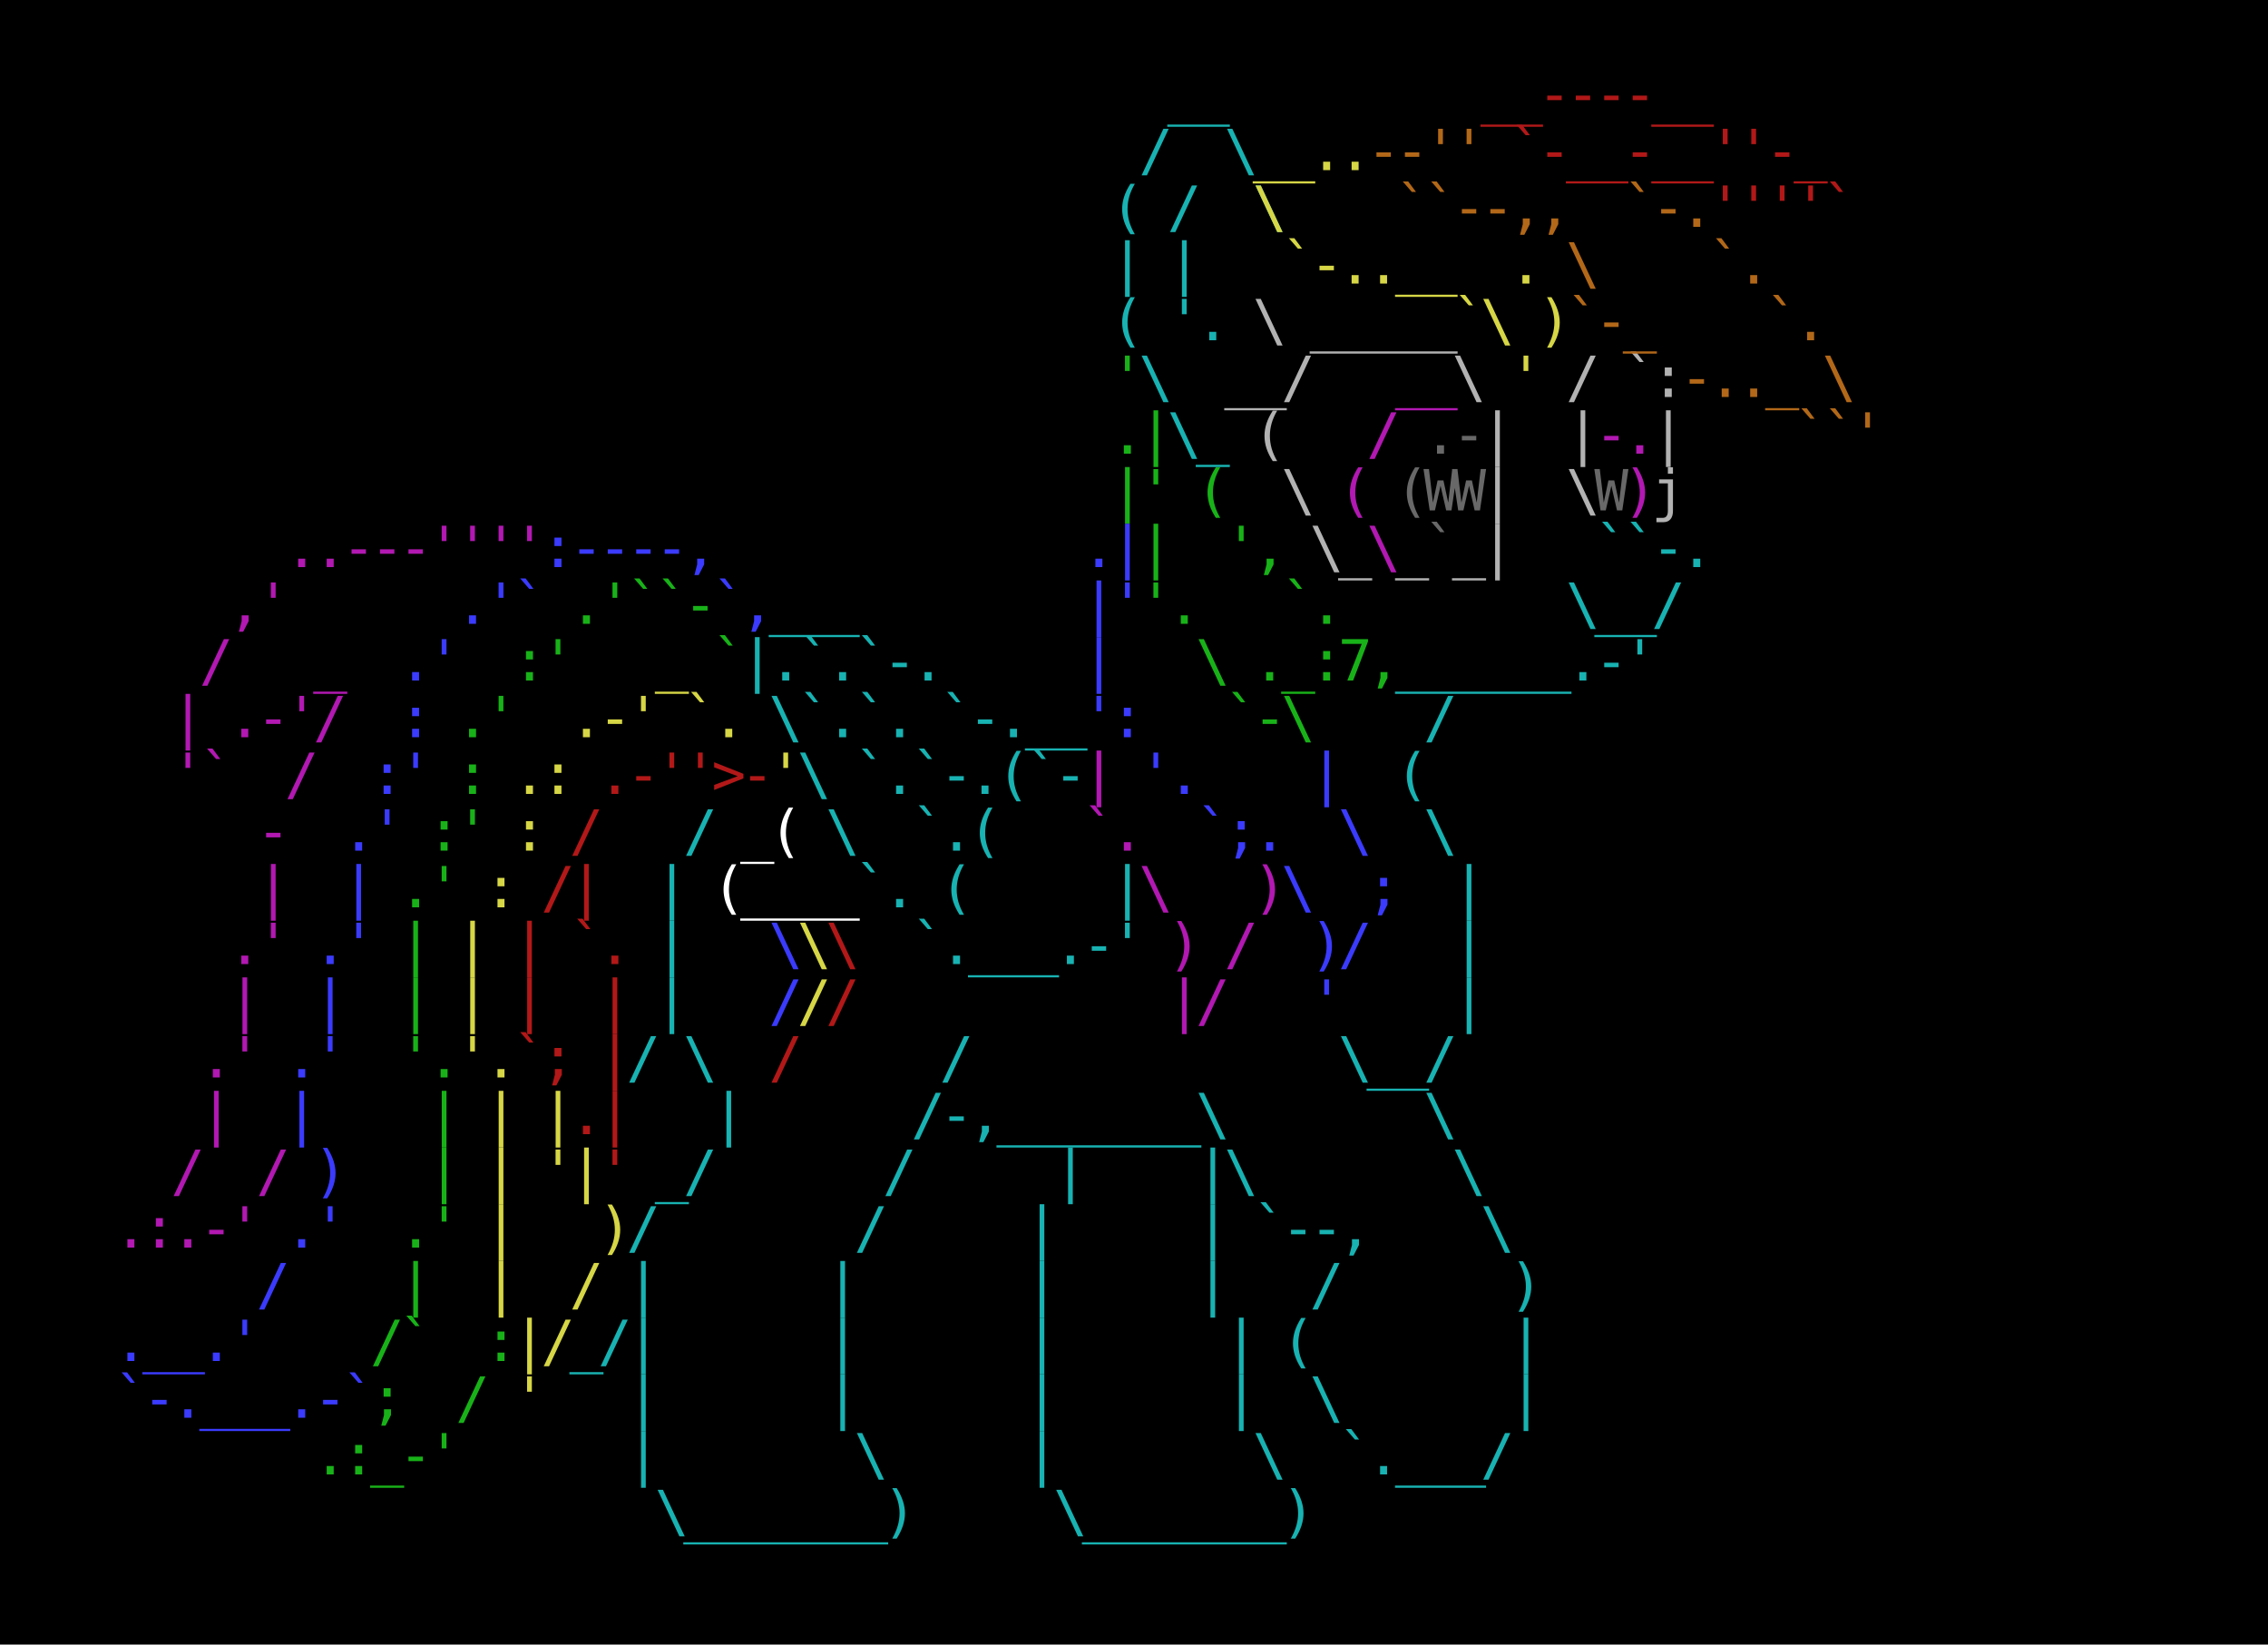
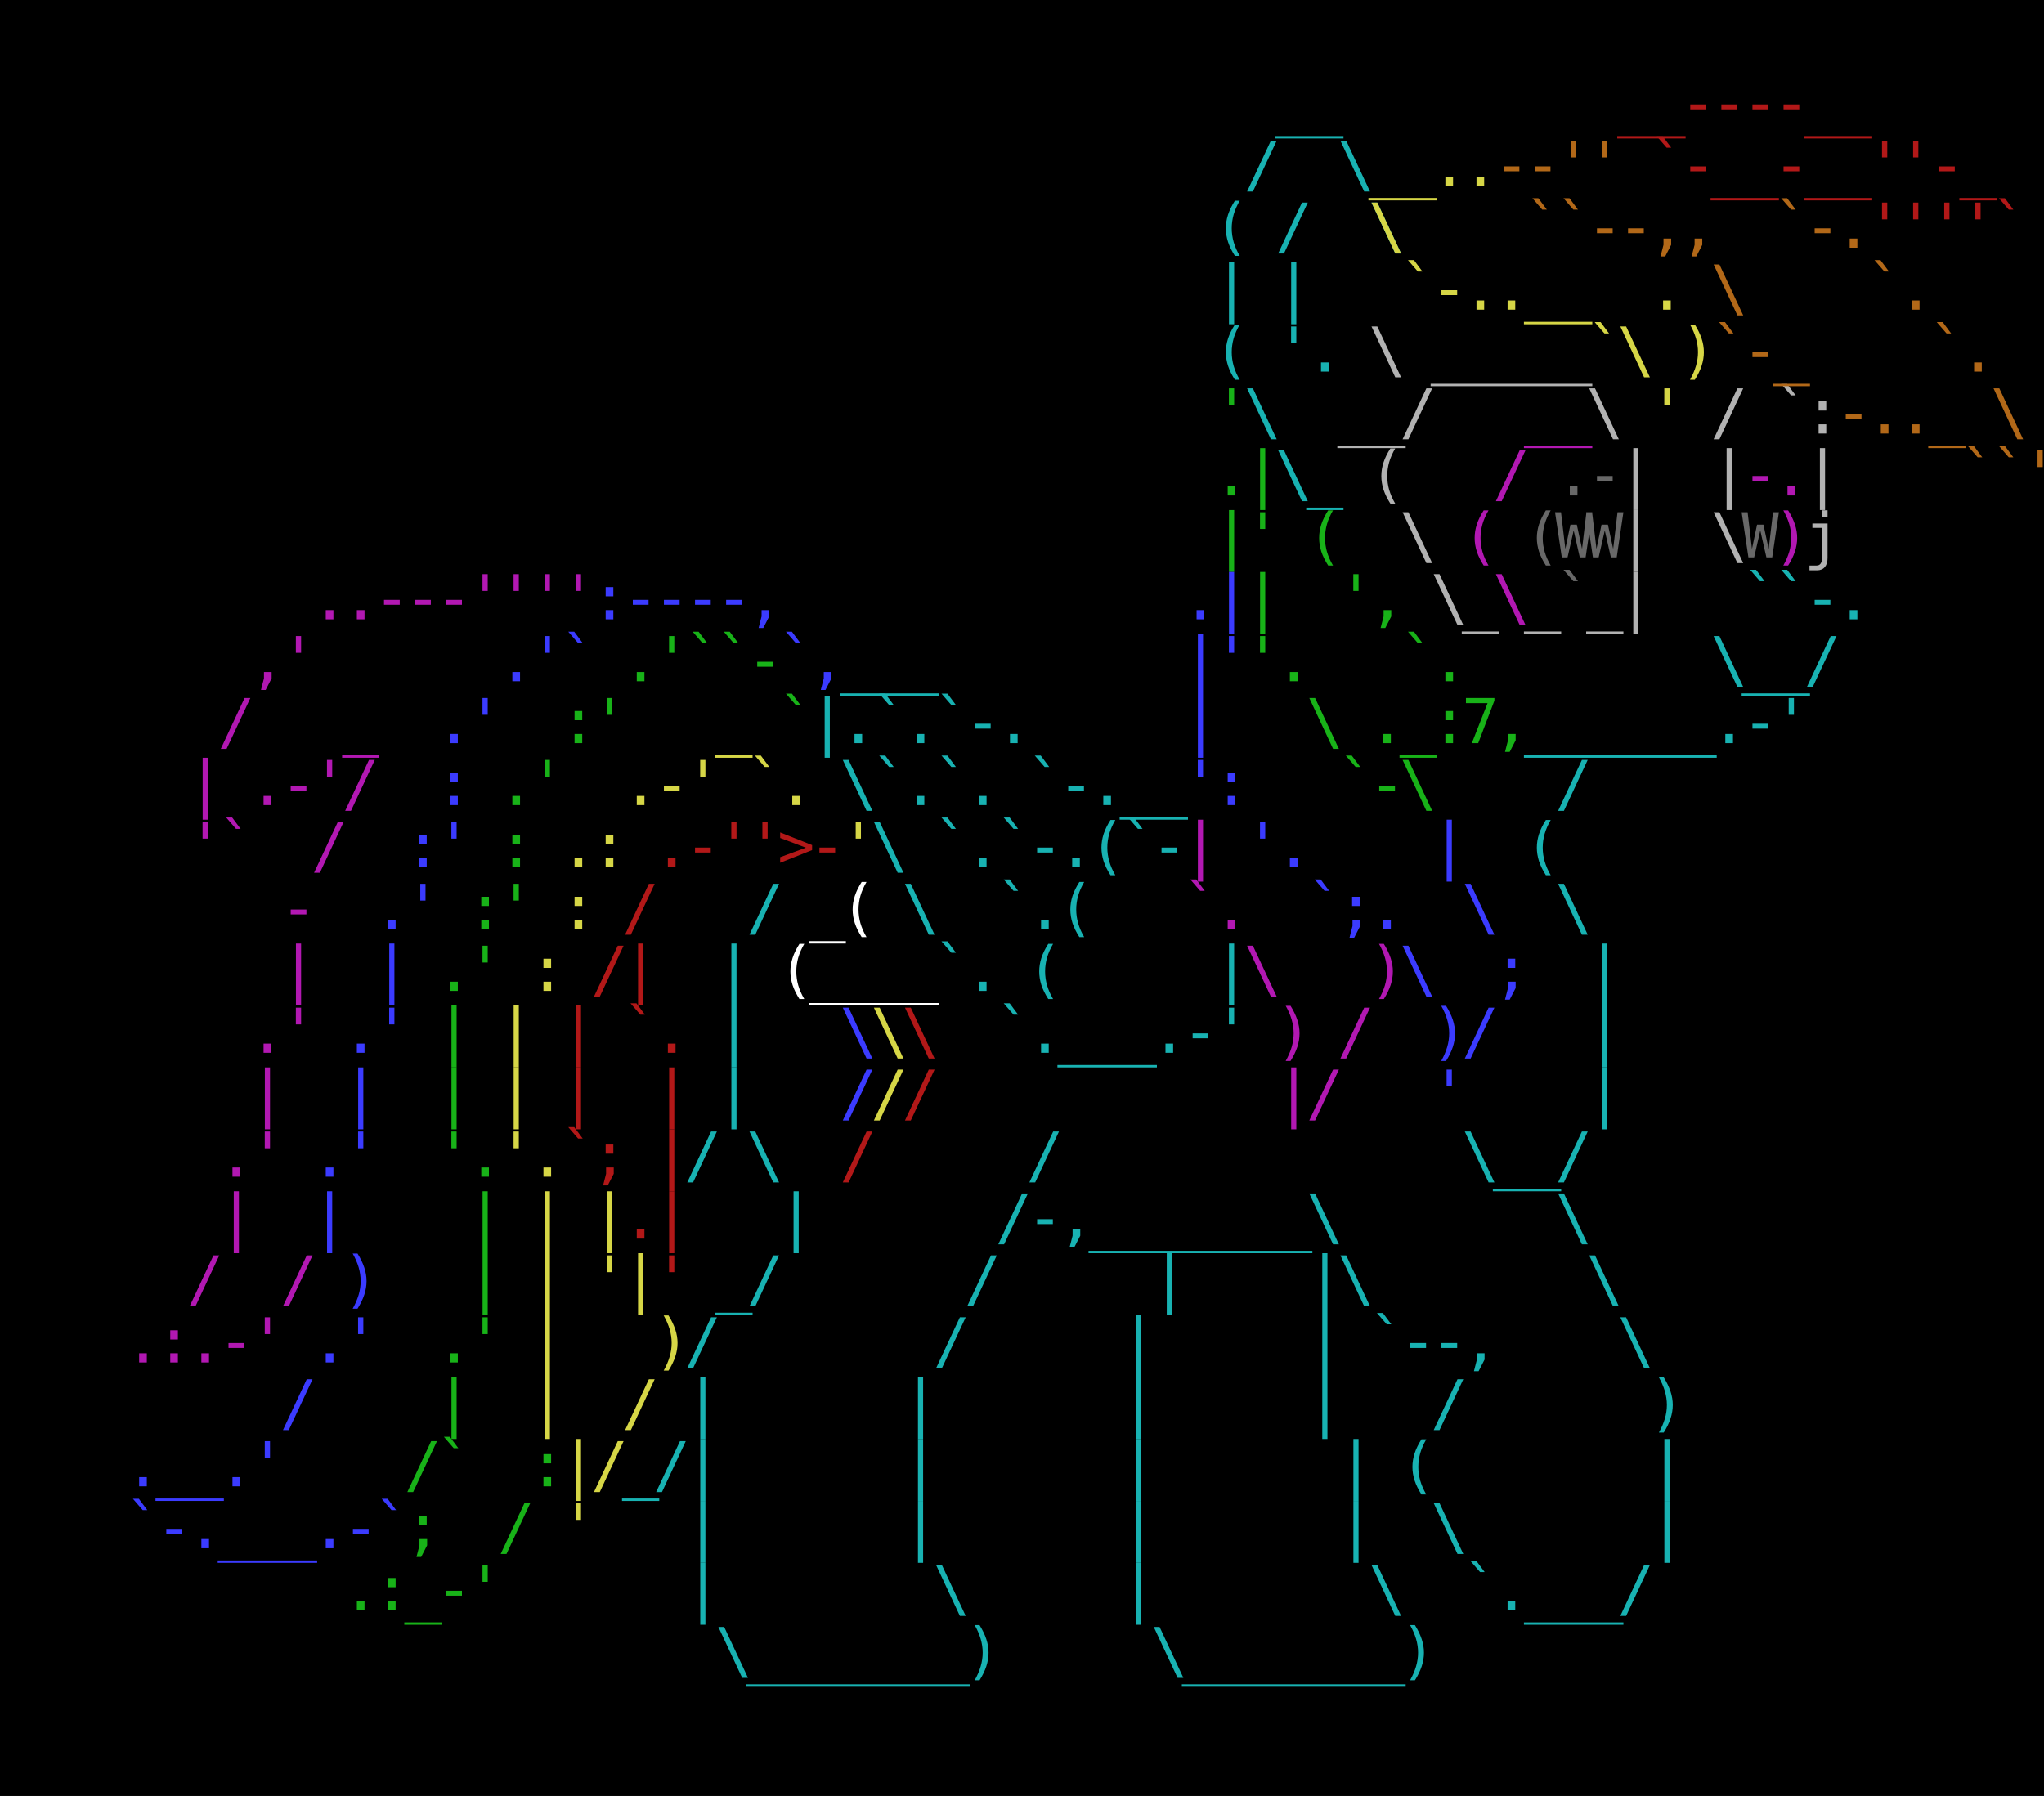
- <svg xmlns="http://www.w3.org/2000/svg" width="480.0" height="348">
-   <rect style="fill:#000000;stroke:none;" width="480.0" height="348" x="0" y="0" />
+ <svg xmlns="http://www.w3.org/2000/svg" width="396.0" height="348">
+   <rect style="fill:#000000;stroke:none;" width="396.0" height="348" x="0" y="0" />
  <text y="0" x="0" style="font-family:monospace;font-size:12px;font-weight:#b2b2b2;fill:white;fill:#686868;letter-spacing:-1.2px" xml:space="preserve">
-     <tspan x="0" y="12">                                                                                </tspan>
-     <tspan x="0" y="24">                                                                                </tspan>
-     <tspan x="0" y="36">                                                                                </tspan>
-     <tspan x="0" y="48">                                                                                </tspan>
-     <tspan x="0" y="60">                                                                                </tspan>
-     <tspan x="0" y="72">                                                                                </tspan>
-     <tspan x="0" y="84">                                                                                </tspan>
-     <tspan x="0" y="96">                                                  .-                            </tspan>
-     <tspan x="0" y="108">                                                 (WW    W                       </tspan>
-     <tspan x="0" y="120">                                                  ` </tspan>
-     <tspan x="0" y="132"> </tspan>
+     <tspan x="0" y="96">                                                  .-</tspan>
+     <tspan x="0" y="108">                                                 (WW    W</tspan>
+     <tspan x="0" y="120">                                                  `</tspan>
  </text>
  <text y="0" x="0" style="font-family:monospace;font-size:12px;font-weight:#b2b2b2;fill:white;fill:#18b2b2;letter-spacing:-1.2px" xml:space="preserve">
-     <tspan x="0" y="12">                                                                                </tspan>
-     <tspan x="0" y="24">                                         __                  </tspan>
-     <tspan x="0" y="36">                                        /  \                    </tspan>
-     <tspan x="0" y="48">                                       ( /  \                    </tspan>
-     <tspan x="0" y="60">                                       | |                       </tspan>
-     <tspan x="0" y="72">                                       ( '.                      </tspan>
-     <tspan x="0" y="84">                                        \                        </tspan>
-     <tspan x="0" y="96">                                         \_                                     </tspan>
-     <tspan x="0" y="108">                                                                 </tspan>
-     <tspan x="0" y="120">                                                        ``-.      </tspan>
+     <tspan x="0" y="24">                                         __</tspan>
+     <tspan x="0" y="36">                                        /  \</tspan>
+     <tspan x="0" y="48">                                       ( /  \</tspan>
+     <tspan x="0" y="60">                                       | |</tspan>
+     <tspan x="0" y="72">                                       ( '.</tspan>
+     <tspan x="0" y="84">                                        \</tspan>
+     <tspan x="0" y="96">                                         \_</tspan>
+     <tspan x="0" y="120">                                                        ``-.</tspan>
    <tspan x="0" y="132">                           ___                         \__/</tspan>
-     <tspan x="0" y="144">                          |.`.`-.                ______.-' </tspan>
+     <tspan x="0" y="144">                          |.`.`-.                ______.-'</tspan>
    <tspan x="0" y="156">                           \`.`. `-.__            /</tspan>
    <tspan x="0" y="168">                            \ `.`-.(`-           (</tspan>
-     <tspan x="0" y="180">                        /    \  `.(               \        </tspan>
-     <tspan x="0" y="192">                       |      `. (     |           |        </tspan>
-     <tspan x="0" y="204">                       |        `.___.-'           |       </tspan>
-     <tspan x="0" y="216">                       |                           |        </tspan>
-     <tspan x="0" y="228">                      / \        /             \__/        </tspan>
-     <tspan x="0" y="240">                         |      /-,_______\       \                </tspan>
-     <tspan x="0" y="252">                       _/      /     |    |\       \         </tspan>
-     <tspan x="0" y="264">                      /       /     |     | `--,    \        </tspan>
-     <tspan x="0" y="276">                      |      |      |     |   /      )     </tspan>
-     <tspan x="0" y="288">                    _/|      |      |      | (       |     </tspan>
-     <tspan x="0" y="300">                      |      |      |      |  \      |     </tspan>
-     <tspan x="0" y="312">                      |       \     |       \  `.___/      </tspan>
-     <tspan x="0" y="324">                       \_______)     \_______)             </tspan>
-     <tspan x="0" y="336">                                                            </tspan>
-     <tspan x="0" y="348"> </tspan>
+     <tspan x="0" y="180">                        /    \  `.(               \</tspan>
+     <tspan x="0" y="192">                       |      `. (     |           |</tspan>
+     <tspan x="0" y="204">                       |        `.___.-'           |</tspan>
+     <tspan x="0" y="216">                       |                           |</tspan>
+     <tspan x="0" y="228">                      / \        /             \__/</tspan>
+     <tspan x="0" y="240">                         |      /-,_______\       \</tspan>
+     <tspan x="0" y="252">                       _/      /     |    |\       \</tspan>
+     <tspan x="0" y="264">                      /       /     |     | `--,    \</tspan>
+     <tspan x="0" y="276">                      |      |      |     |   /      )</tspan>
+     <tspan x="0" y="288">                    _/|      |      |      | (       |</tspan>
+     <tspan x="0" y="300">                      |      |      |      |  \      |</tspan>
+     <tspan x="0" y="312">                      |       \     |       \  `.___/</tspan>
+     <tspan x="0" y="324">                       \_______)     \_______)</tspan>
  </text>
  <text y="0" x="0" style="font-family:monospace;font-size:12px;font-weight:#b2b2b2;fill:white;fill:#b21818;letter-spacing:-1.2px" xml:space="preserve">
-     <tspan x="0" y="12">                                                                                </tspan>
-     <tspan x="0" y="24">                                                    __----__ </tspan>
+     <tspan x="0" y="24">                                                    __----__</tspan>
    <tspan x="0" y="36">                                                     `-__-__''-_</tspan>
    <tspan x="0" y="48">                                                            ''''`</tspan>
-     <tspan x="0" y="60">                                                                 </tspan>
-     <tspan x="0" y="72">                                                                 </tspan>
-     <tspan x="0" y="84">                                                                 </tspan>
-     <tspan x="0" y="96">                                                                                </tspan>
-     <tspan x="0" y="108">                                       </tspan>
-     <tspan x="0" y="120">       </tspan>
-     <tspan x="0" y="132">   </tspan>
-     <tspan x="0" y="144">      </tspan>
-     <tspan x="0" y="156">      </tspan>
    <tspan x="0" y="168">                     .-''&gt;-</tspan>
-     <tspan x="0" y="180">                    /    </tspan>
-     <tspan x="0" y="192">                   /|                 </tspan>
-     <tspan x="0" y="204">                  | `.       \         </tspan>
-     <tspan x="0" y="216">                  |  |       /       </tspan>
-     <tspan x="0" y="228">                  `; |     /         </tspan>
-     <tspan x="0" y="240">                    .|                 </tspan>
-     <tspan x="0" y="252">                     ' </tspan>
-     <tspan x="0" y="264">                                                            </tspan>
-     <tspan x="0" y="276"> </tspan>
+     <tspan x="0" y="180">                    /</tspan>
+     <tspan x="0" y="192">                   /|</tspan>
+     <tspan x="0" y="204">                  | `.       \</tspan>
+     <tspan x="0" y="216">                  |  |       /</tspan>
+     <tspan x="0" y="228">                  `; |     /</tspan>
+     <tspan x="0" y="240">                    .|</tspan>
+     <tspan x="0" y="252">                     '</tspan>
  </text>
  <text y="0" x="0" style="font-family:monospace;font-size:12px;font-weight:#b2b2b2;fill:white;fill:#b218b2;letter-spacing:-1.2px" xml:space="preserve">
-     <tspan x="0" y="12">                                                                                </tspan>
-     <tspan x="0" y="24">                                                                  </tspan>
-     <tspan x="0" y="36">                                                                  </tspan>
-     <tspan x="0" y="48">                                                                 </tspan>
-     <tspan x="0" y="60">                                                                 </tspan>
-     <tspan x="0" y="72">                                                                 </tspan>
-     <tspan x="0" y="84">                                                 __                 </tspan>
-     <tspan x="0" y="96">                                                /       -.                      </tspan>
-     <tspan x="0" y="108">                                               (         )       </tspan>
-     <tspan x="0" y="120">          ..---''''                             \                 </tspan>
-     <tspan x="0" y="132">        ,'                                                 </tspan>
-     <tspan x="0" y="144">       /   _                                               </tspan>
-     <tspan x="0" y="156">      | .-'/                                       </tspan>
-     <tspan x="0" y="168">      '`  /                           |           </tspan>
-     <tspan x="0" y="180">         -                            `.                   </tspan>
-     <tspan x="0" y="192">         |                              \   )               </tspan>
-     <tspan x="0" y="204">        .'                               ) /               </tspan>
-     <tspan x="0" y="216">        |                                |/                 </tspan>
-     <tspan x="0" y="228">       .'                          </tspan>
-     <tspan x="0" y="240">       |                                   </tspan>
-     <tspan x="0" y="252">      /  /                </tspan>
-     <tspan x="0" y="264">    .:.-' </tspan>
-     <tspan x="0" y="276"> </tspan>
+     <tspan x="0" y="84">                                                 __</tspan>
+     <tspan x="0" y="96">                                                /       -.</tspan>
+     <tspan x="0" y="108">                                               (         )</tspan>
+     <tspan x="0" y="120">          ..---''''                             \</tspan>
+     <tspan x="0" y="132">        ,'</tspan>
+     <tspan x="0" y="144">       /   _</tspan>
+     <tspan x="0" y="156">      | .-'/</tspan>
+     <tspan x="0" y="168">      '`  /                           |</tspan>
+     <tspan x="0" y="180">         -                            `.</tspan>
+     <tspan x="0" y="192">         |                              \   )</tspan>
+     <tspan x="0" y="204">        .'                               ) /</tspan>
+     <tspan x="0" y="216">        |                                |/</tspan>
+     <tspan x="0" y="228">       .'</tspan>
+     <tspan x="0" y="240">       |</tspan>
+     <tspan x="0" y="252">      /  /</tspan>
+     <tspan x="0" y="264">    .:.-'</tspan>
  </text>
  <text y="0" x="0" style="font-family:monospace;font-size:12px;font-weight:#b2b2b2;fill:white;fill:#b2b2b2;letter-spacing:-1.2px" xml:space="preserve">
-     <tspan x="0" y="12">                                                                                </tspan>
-     <tspan x="0" y="24">                                                                                </tspan>
-     <tspan x="0" y="36">                                                                                </tspan>
-     <tspan x="0" y="48">                                                                                </tspan>
-     <tspan x="0" y="60">                                                                                </tspan>
-     <tspan x="0" y="72">                                            \ _____              </tspan>
-     <tspan x="0" y="84">                                           __/     \   / `:      </tspan>
-     <tspan x="0" y="96">                                            (       |  |  |                     </tspan>
-     <tspan x="0" y="108">                                             \      |  \  j                     </tspan>
-     <tspan x="0" y="120">                                              \_ _ _|             </tspan>
+     <tspan x="0" y="72">                                            \ _____</tspan>
+     <tspan x="0" y="84">                                           __/     \   / `:</tspan>
+     <tspan x="0" y="96">                                            (       |  |  |</tspan>
+     <tspan x="0" y="108">                                             \      |  \  j</tspan>
+     <tspan x="0" y="120">                                              \_ _ _|</tspan>
  </text>
  <text y="0" x="0" style="font-family:monospace;font-size:12px;font-weight:#b2b2b2;fill:white;fill:#b26818;letter-spacing:-1.2px" xml:space="preserve">
-     <tspan x="0" y="12">                                                                                </tspan>
-     <tspan x="0" y="24">                                                             </tspan>
-     <tspan x="0" y="36">                                                --''             </tspan>
-     <tspan x="0" y="48">                                                 ``--,,  `-.     </tspan>
-     <tspan x="0" y="60">                                                       \    `.   </tspan>
-     <tspan x="0" y="72">                                                       `-_    `. </tspan>
+     <tspan x="0" y="36">                                                --''</tspan>
+     <tspan x="0" y="48">                                                 ``--,,  `-.</tspan>
+     <tspan x="0" y="60">                                                       \    `.</tspan>
+     <tspan x="0" y="72">                                                       `-_    `.</tspan>
    <tspan x="0" y="84">                                                           -.._ \</tspan>
-     <tspan x="0" y="96">                                                               ``'              </tspan>
-     <tspan x="0" y="108">   </tspan>
+     <tspan x="0" y="96">                                                               ``'</tspan>
  </text>
  <text y="0" x="0" style="font-family:monospace;font-size:12px;font-weight:#b2b2b2;fill:white;fill:#ffffff;letter-spacing:-1.2px" xml:space="preserve">
-     <tspan x="0" y="180">                          _( </tspan>
+     <tspan x="0" y="180">                          _(</tspan>
    <tspan x="0" y="192">                         (____</tspan>
  </text>
  <text y="0" x="0" style="font-family:monospace;font-size:12px;font-weight:#b2b2b2;fill:white;fill:#18b218;letter-spacing:-1.2px" xml:space="preserve">
-     <tspan x="0" y="12">                                                                                </tspan>
-     <tspan x="0" y="24">                                                                                </tspan>
-     <tspan x="0" y="36">                                                                                </tspan>
-     <tspan x="0" y="48">                                                                                </tspan>
-     <tspan x="0" y="60">                                                                                </tspan>
-     <tspan x="0" y="72">                                                                                </tspan>
-     <tspan x="0" y="84">                                       '                           </tspan>
-     <tspan x="0" y="96">                                       .|                                       </tspan>
-     <tspan x="0" y="108">                                       |' (                      </tspan>
-     <tspan x="0" y="120">                                        |  ',                     </tspan>
-     <tspan x="0" y="132">                    .'``-               '.   `.                  </tspan>
-     <tspan x="0" y="144">                  :'     `                \ ._:7,                </tspan>
-     <tspan x="0" y="156">                .'                         `-\     </tspan>
-     <tspan x="0" y="168">                :          </tspan>
-     <tspan x="0" y="180">               :'               </tspan>
-     <tspan x="0" y="192">              .'         </tspan>
-     <tspan x="0" y="204">              |       </tspan>
-     <tspan x="0" y="216">              |          </tspan>
-     <tspan x="0" y="228">              '.         </tspan>
-     <tspan x="0" y="240">               |                 </tspan>
-     <tspan x="0" y="252">               |         </tspan>
-     <tspan x="0" y="264">              .'         </tspan>
-     <tspan x="0" y="276">              |        </tspan>
-     <tspan x="0" y="288">             /`  :     </tspan>
-     <tspan x="0" y="300">             ;  /        </tspan>
-     <tspan x="0" y="312">           .:_-'       </tspan>
-     <tspan x="0" y="324">                           </tspan>
-     <tspan x="0" y="336">                                                            </tspan>
-     <tspan x="0" y="348"> </tspan>
+     <tspan x="0" y="84">                                       '</tspan>
+     <tspan x="0" y="96">                                       .|</tspan>
+     <tspan x="0" y="108">                                       |' (</tspan>
+     <tspan x="0" y="120">                                        |  ',</tspan>
+     <tspan x="0" y="132">                    .'``-               '.   `.</tspan>
+     <tspan x="0" y="144">                  :'     `                \ ._:7,</tspan>
+     <tspan x="0" y="156">                .'                         `-\</tspan>
+     <tspan x="0" y="168">                :</tspan>
+     <tspan x="0" y="180">               :'</tspan>
+     <tspan x="0" y="192">              .'</tspan>
+     <tspan x="0" y="204">              |</tspan>
+     <tspan x="0" y="216">              |</tspan>
+     <tspan x="0" y="228">              '.</tspan>
+     <tspan x="0" y="240">               |</tspan>
+     <tspan x="0" y="252">               |</tspan>
+     <tspan x="0" y="264">              .'</tspan>
+     <tspan x="0" y="276">              |</tspan>
+     <tspan x="0" y="288">             /`  :</tspan>
+     <tspan x="0" y="300">             ;  /</tspan>
+     <tspan x="0" y="312">           .:_-'</tspan>
  </text>
  <text y="0" x="0" style="font-family:monospace;font-size:12px;font-weight:#b2b2b2;fill:white;fill:#d6d646;letter-spacing:-1.2px" xml:space="preserve">
-     <tspan x="0" y="12">                                                                                </tspan>
-     <tspan x="0" y="24">                                                                </tspan>
-     <tspan x="0" y="36">                                            __..                 </tspan>
-     <tspan x="0" y="48">                                            \                       </tspan>
-     <tspan x="0" y="60">                                             `-..__  .           </tspan>
-     <tspan x="0" y="72">                                                   `\ )          </tspan>
+     <tspan x="0" y="36">                                            __..</tspan>
+     <tspan x="0" y="48">                                            \</tspan>
+     <tspan x="0" y="60">                                             `-..__  .</tspan>
+     <tspan x="0" y="72">                                                   `\ )</tspan>
    <tspan x="0" y="84">                                                     '</tspan>
-     <tspan x="0" y="96">                                                            </tspan>
-     <tspan x="0" y="108">                                        </tspan>
-     <tspan x="0" y="120">                                           </tspan>
-     <tspan x="0" y="132">                            </tspan>
-     <tspan x="0" y="144">                       _  </tspan>
-     <tspan x="0" y="156">                    .-' `. </tspan>
+     <tspan x="0" y="144">                       _</tspan>
+     <tspan x="0" y="156">                    .-' `.</tspan>
    <tspan x="0" y="168">                  .:       '</tspan>
-     <tspan x="0" y="180">                  :            </tspan>
-     <tspan x="0" y="192">                 :            </tspan>
-     <tspan x="0" y="204">                |           \       </tspan>
-     <tspan x="0" y="216">                |           /          </tspan>
-     <tspan x="0" y="228">                '.                  </tspan>
-     <tspan x="0" y="240">                 | |                  </tspan>
-     <tspan x="0" y="252">                 | '|          </tspan>
-     <tspan x="0" y="264">                 |   )       </tspan>
-     <tspan x="0" y="276">                 |  /    </tspan>
-     <tspan x="0" y="288">                  |/   </tspan>
-     <tspan x="0" y="300">                  '     </tspan>
-     <tspan x="0" y="312">                        </tspan>
-     <tspan x="0" y="324">                               </tspan>
-     <tspan x="0" y="336">                                                            </tspan>
-     <tspan x="0" y="348"> </tspan>
+     <tspan x="0" y="180">                  :</tspan>
+     <tspan x="0" y="192">                 :</tspan>
+     <tspan x="0" y="204">                |           \</tspan>
+     <tspan x="0" y="216">                |           /</tspan>
+     <tspan x="0" y="228">                '.</tspan>
+     <tspan x="0" y="240">                 | |</tspan>
+     <tspan x="0" y="252">                 | '|</tspan>
+     <tspan x="0" y="264">                 |   )</tspan>
+     <tspan x="0" y="276">                 |  /</tspan>
+     <tspan x="0" y="288">                  |/</tspan>
+     <tspan x="0" y="300">                  '</tspan>
  </text>
  <text y="0" x="0" style="font-family:monospace;font-size:12px;font-weight:#b2b2b2;fill:white;fill:#3b3bff;letter-spacing:-1.2px" xml:space="preserve">
-     <tspan x="0" y="12">                                                                                </tspan>
-     <tspan x="0" y="24">                                                                   </tspan>
-     <tspan x="0" y="36">                                                                   </tspan>
-     <tspan x="0" y="48">                                                                   </tspan>
-     <tspan x="0" y="60">                                                                   </tspan>
-     <tspan x="0" y="72">                                                                   </tspan>
-     <tspan x="0" y="84">                                                                   </tspan>
-     <tspan x="0" y="96">                                                     </tspan>
-     <tspan x="0" y="108">                                        </tspan>
    <tspan x="0" y="120">                   :----,             .|</tspan>
    <tspan x="0" y="132">                .'`      `,           |'</tspan>
-     <tspan x="0" y="144">              .'                      | </tspan>
-     <tspan x="0" y="156">              :                       ':           </tspan>
-     <tspan x="0" y="168">             :'                         '.    |    </tspan>
-     <tspan x="0" y="180">            .'                            `;.  \           </tspan>
-     <tspan x="0" y="192">            |                                \  ;           </tspan>
-     <tspan x="0" y="204">           .'              \                  )/           </tspan>
-     <tspan x="0" y="216">           |               /                  '             </tspan>
-     <tspan x="0" y="228">          .'           </tspan>
-     <tspan x="0" y="240">          |                    </tspan>
-     <tspan x="0" y="252">           )             </tspan>
-     <tspan x="0" y="264">          .'          </tspan>
-     <tspan x="0" y="276">         /          </tspan>
-     <tspan x="0" y="288">    .__.'        </tspan>
+     <tspan x="0" y="144">              .'                      |</tspan>
+     <tspan x="0" y="156">              :                       ':</tspan>
+     <tspan x="0" y="168">             :'                         '.    |</tspan>
+     <tspan x="0" y="180">            .'                            `;.  \</tspan>
+     <tspan x="0" y="192">            |                                \  ;</tspan>
+     <tspan x="0" y="204">           .'              \                  )/</tspan>
+     <tspan x="0" y="216">           |               /                  '</tspan>
+     <tspan x="0" y="228">          .'</tspan>
+     <tspan x="0" y="240">          |</tspan>
+     <tspan x="0" y="252">           )</tspan>
+     <tspan x="0" y="264">          .'</tspan>
+     <tspan x="0" y="276">         /</tspan>
+     <tspan x="0" y="288">    .__.'</tspan>
    <tspan x="0" y="300">    `-.___.-`</tspan>
-     <tspan x="0" y="312"> </tspan>
  </text>
</svg>
